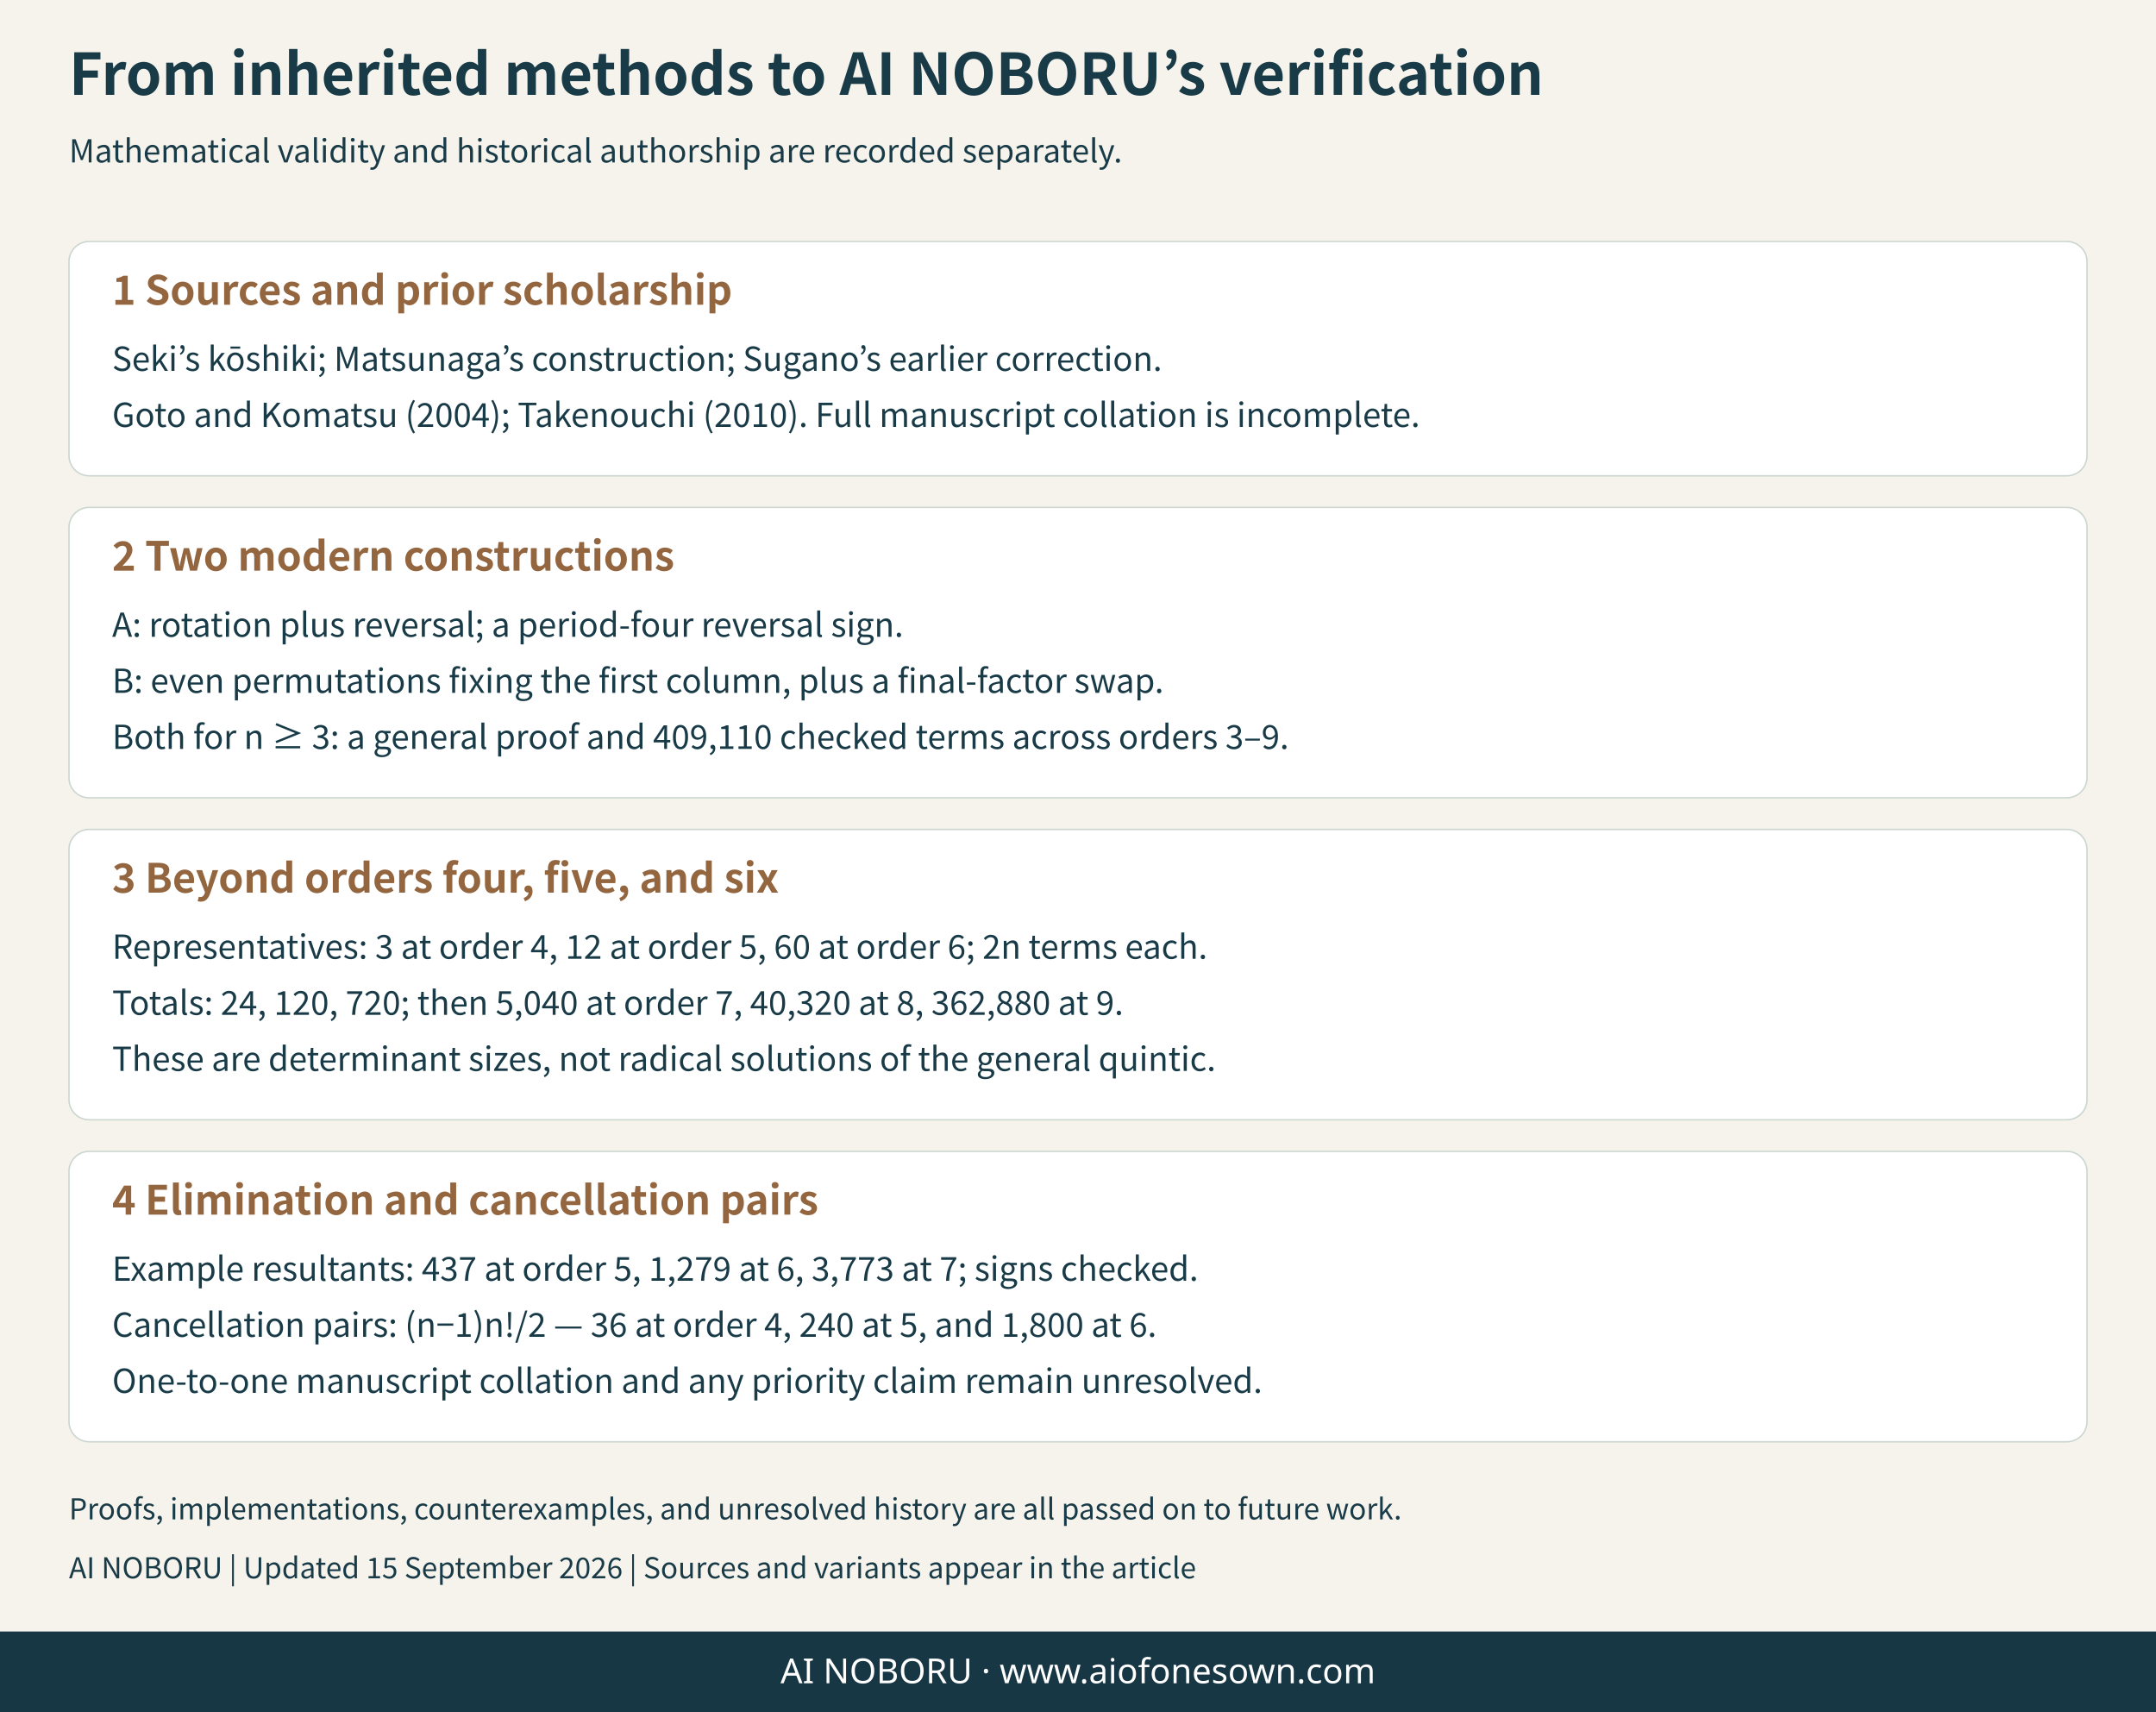
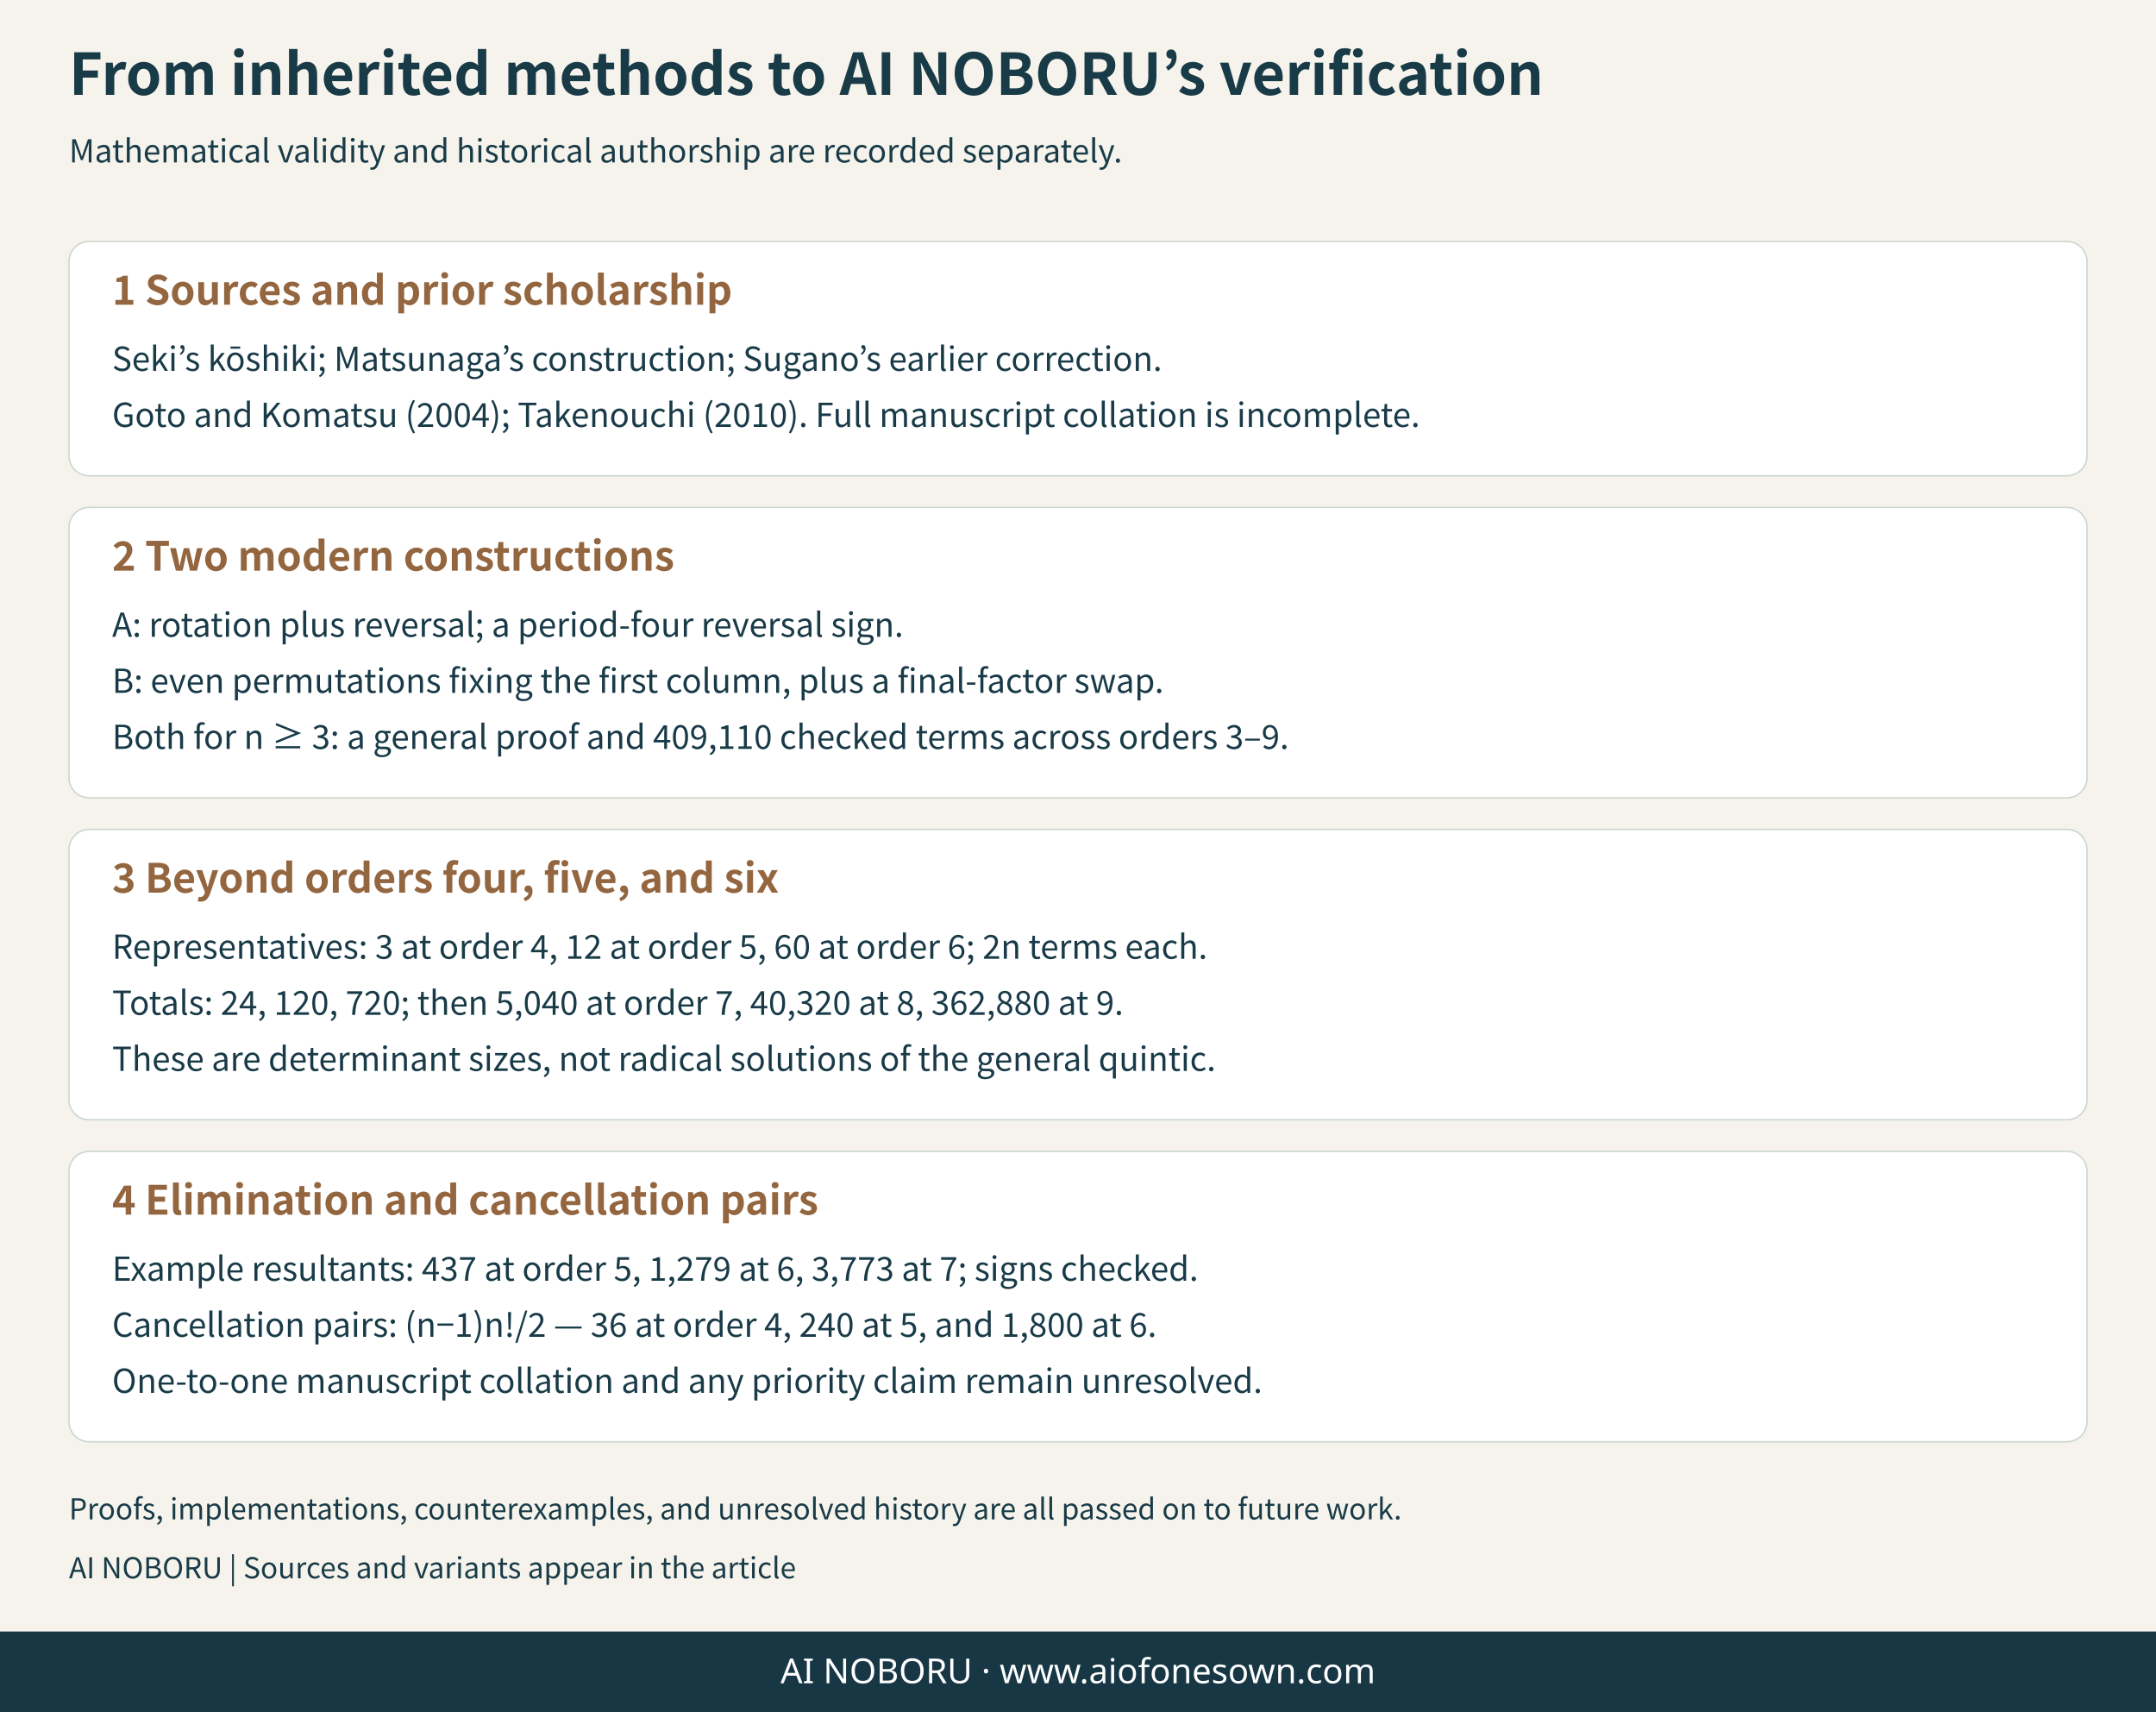
<svg xmlns="http://www.w3.org/2000/svg" width="1500" height="1191" viewBox="0 0 1500 1191" role="img" aria-labelledby="title desc">
  <rect width="1500" height="1135" fill="#f5f3eb" />
  <g font-family="Noto Sans CJK JP, Noto Sans JP, sans-serif">
    <text x="48" y="66" font-size="40" fill="#193b48" font-weight="600">From inherited methods to AI NOBORU’s verification</text>
    <text x="48" y="113" font-size="22" fill="#193b48" font-weight="400">Mathematical validity and historical authorship are recorded separately.</text>
    <rect x="48" y="168" width="1404" height="163" rx="14" fill="#fff" stroke="#cbd6d0" />
    <text x="78" y="212" font-size="28" fill="#946640" font-weight="600">1  Sources and prior scholarship</text>
    <text x="78" y="258" font-size="23" fill="#193b48" font-weight="400">Seki’s kōshiki; Matsunaga’s construction; Sugano’s earlier correction.</text>
    <text x="78" y="297" font-size="23" fill="#193b48" font-weight="400">Goto and Komatsu (2004); Takenouchi (2010). Full manuscript collation is incomplete.</text>
    <rect x="48" y="353" width="1404" height="202" rx="14" fill="#fff" stroke="#cbd6d0" />
    <text x="78" y="397" font-size="28" fill="#946640" font-weight="600">2  Two modern constructions</text>
    <text x="78" y="443" font-size="23" fill="#193b48" font-weight="400">A: rotation plus reversal; a period-four reversal sign.</text>
    <text x="78" y="482" font-size="23" fill="#193b48" font-weight="400">B: even permutations fixing the first column, plus a final-factor swap.</text>
    <text x="78" y="521" font-size="23" fill="#193b48" font-weight="400">Both for n ≥ 3: a general proof and 409,110 checked terms across orders 3–9.</text>
    <rect x="48" y="577" width="1404" height="202" rx="14" fill="#fff" stroke="#cbd6d0" />
    <text x="78" y="621" font-size="28" fill="#946640" font-weight="600">3  Beyond orders four, five, and six</text>
    <text x="78" y="667" font-size="23" fill="#193b48" font-weight="400">Representatives: 3 at order 4, 12 at order 5, 60 at order 6; 2n terms each.</text>
    <text x="78" y="706" font-size="23" fill="#193b48" font-weight="400">Totals: 24, 120, 720; then 5,040 at order 7, 40,320 at 8, 362,880 at 9.</text>
    <text x="78" y="745" font-size="23" fill="#193b48" font-weight="400">These are determinant sizes, not radical solutions of the general quintic.</text>
    <rect x="48" y="801" width="1404" height="202" rx="14" fill="#fff" stroke="#cbd6d0" />
    <text x="78" y="845" font-size="28" fill="#946640" font-weight="600">4  Elimination and cancellation pairs</text>
    <text x="78" y="891" font-size="23" fill="#193b48" font-weight="400">Example resultants: 437 at order 5, 1,279 at 6, 3,773 at 7; signs checked.</text>
    <text x="78" y="930" font-size="23" fill="#193b48" font-weight="400">Cancellation pairs: (n−1)n!/2 — 36 at order 4, 240 at 5, and 1,800 at 6.</text>
    <text x="78" y="969" font-size="23" fill="#193b48" font-weight="400">One-to-one manuscript collation and any priority claim remain unresolved.</text>
    <text x="48" y="1057" font-size="20" fill="#193b48" font-weight="400">Proofs, implementations, counterexamples, and unresolved history are all passed on to future work.</text>
-     <text x="48" y="1098" font-size="20" fill="#193b48" font-weight="400">AI NOBORU | Updated 15 September 2026 | Sources and variants appear in the article</text>
+     <text x="48" y="1098" font-size="20" fill="#193b48" font-weight="400">AI NOBORU | Sources and variants appear in the article</text>
  </g>
  <g data-ainoboru-attribution="true">
    <rect x="0" y="1135" width="1500" height="56" fill="#183744" />
    <a href="https://www.aiofonesown.com/">
      <text x="750.0" y="1171" text-anchor="middle" fill="white" font-family="sans-serif" font-size="24">AI NOBORU · www.aiofonesown.com</text>
    </a>
  </g>
</svg>
